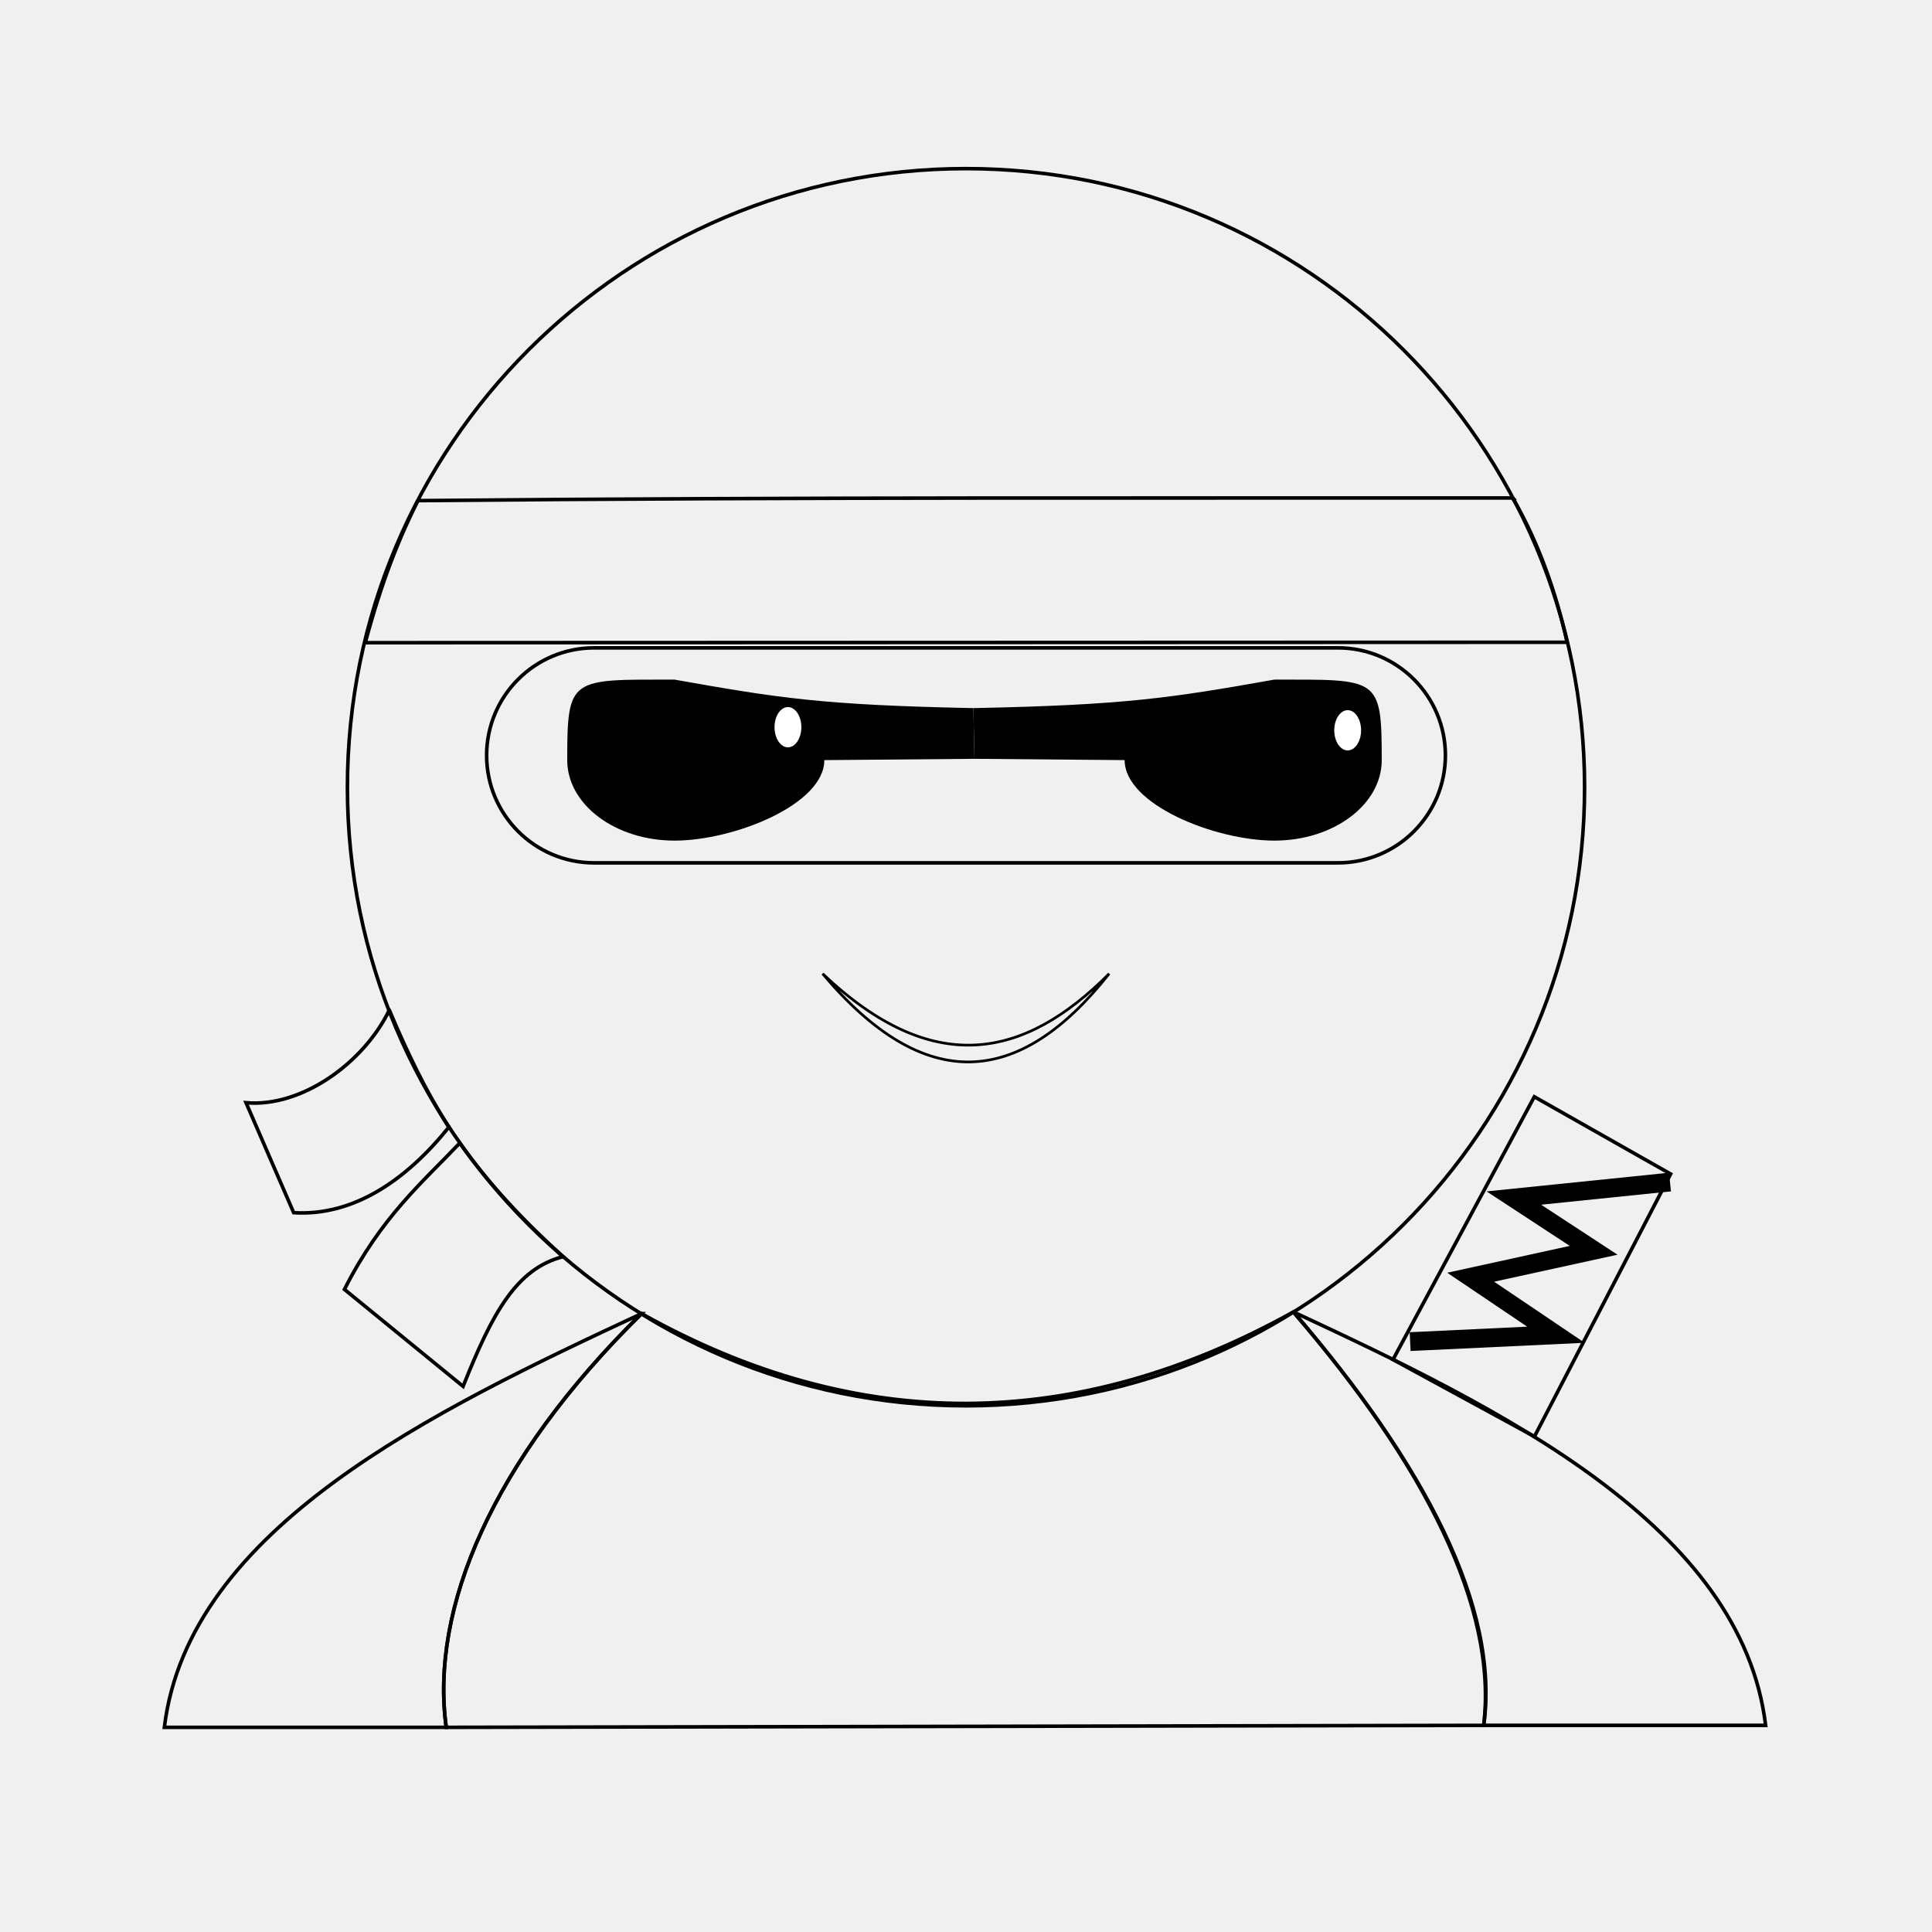
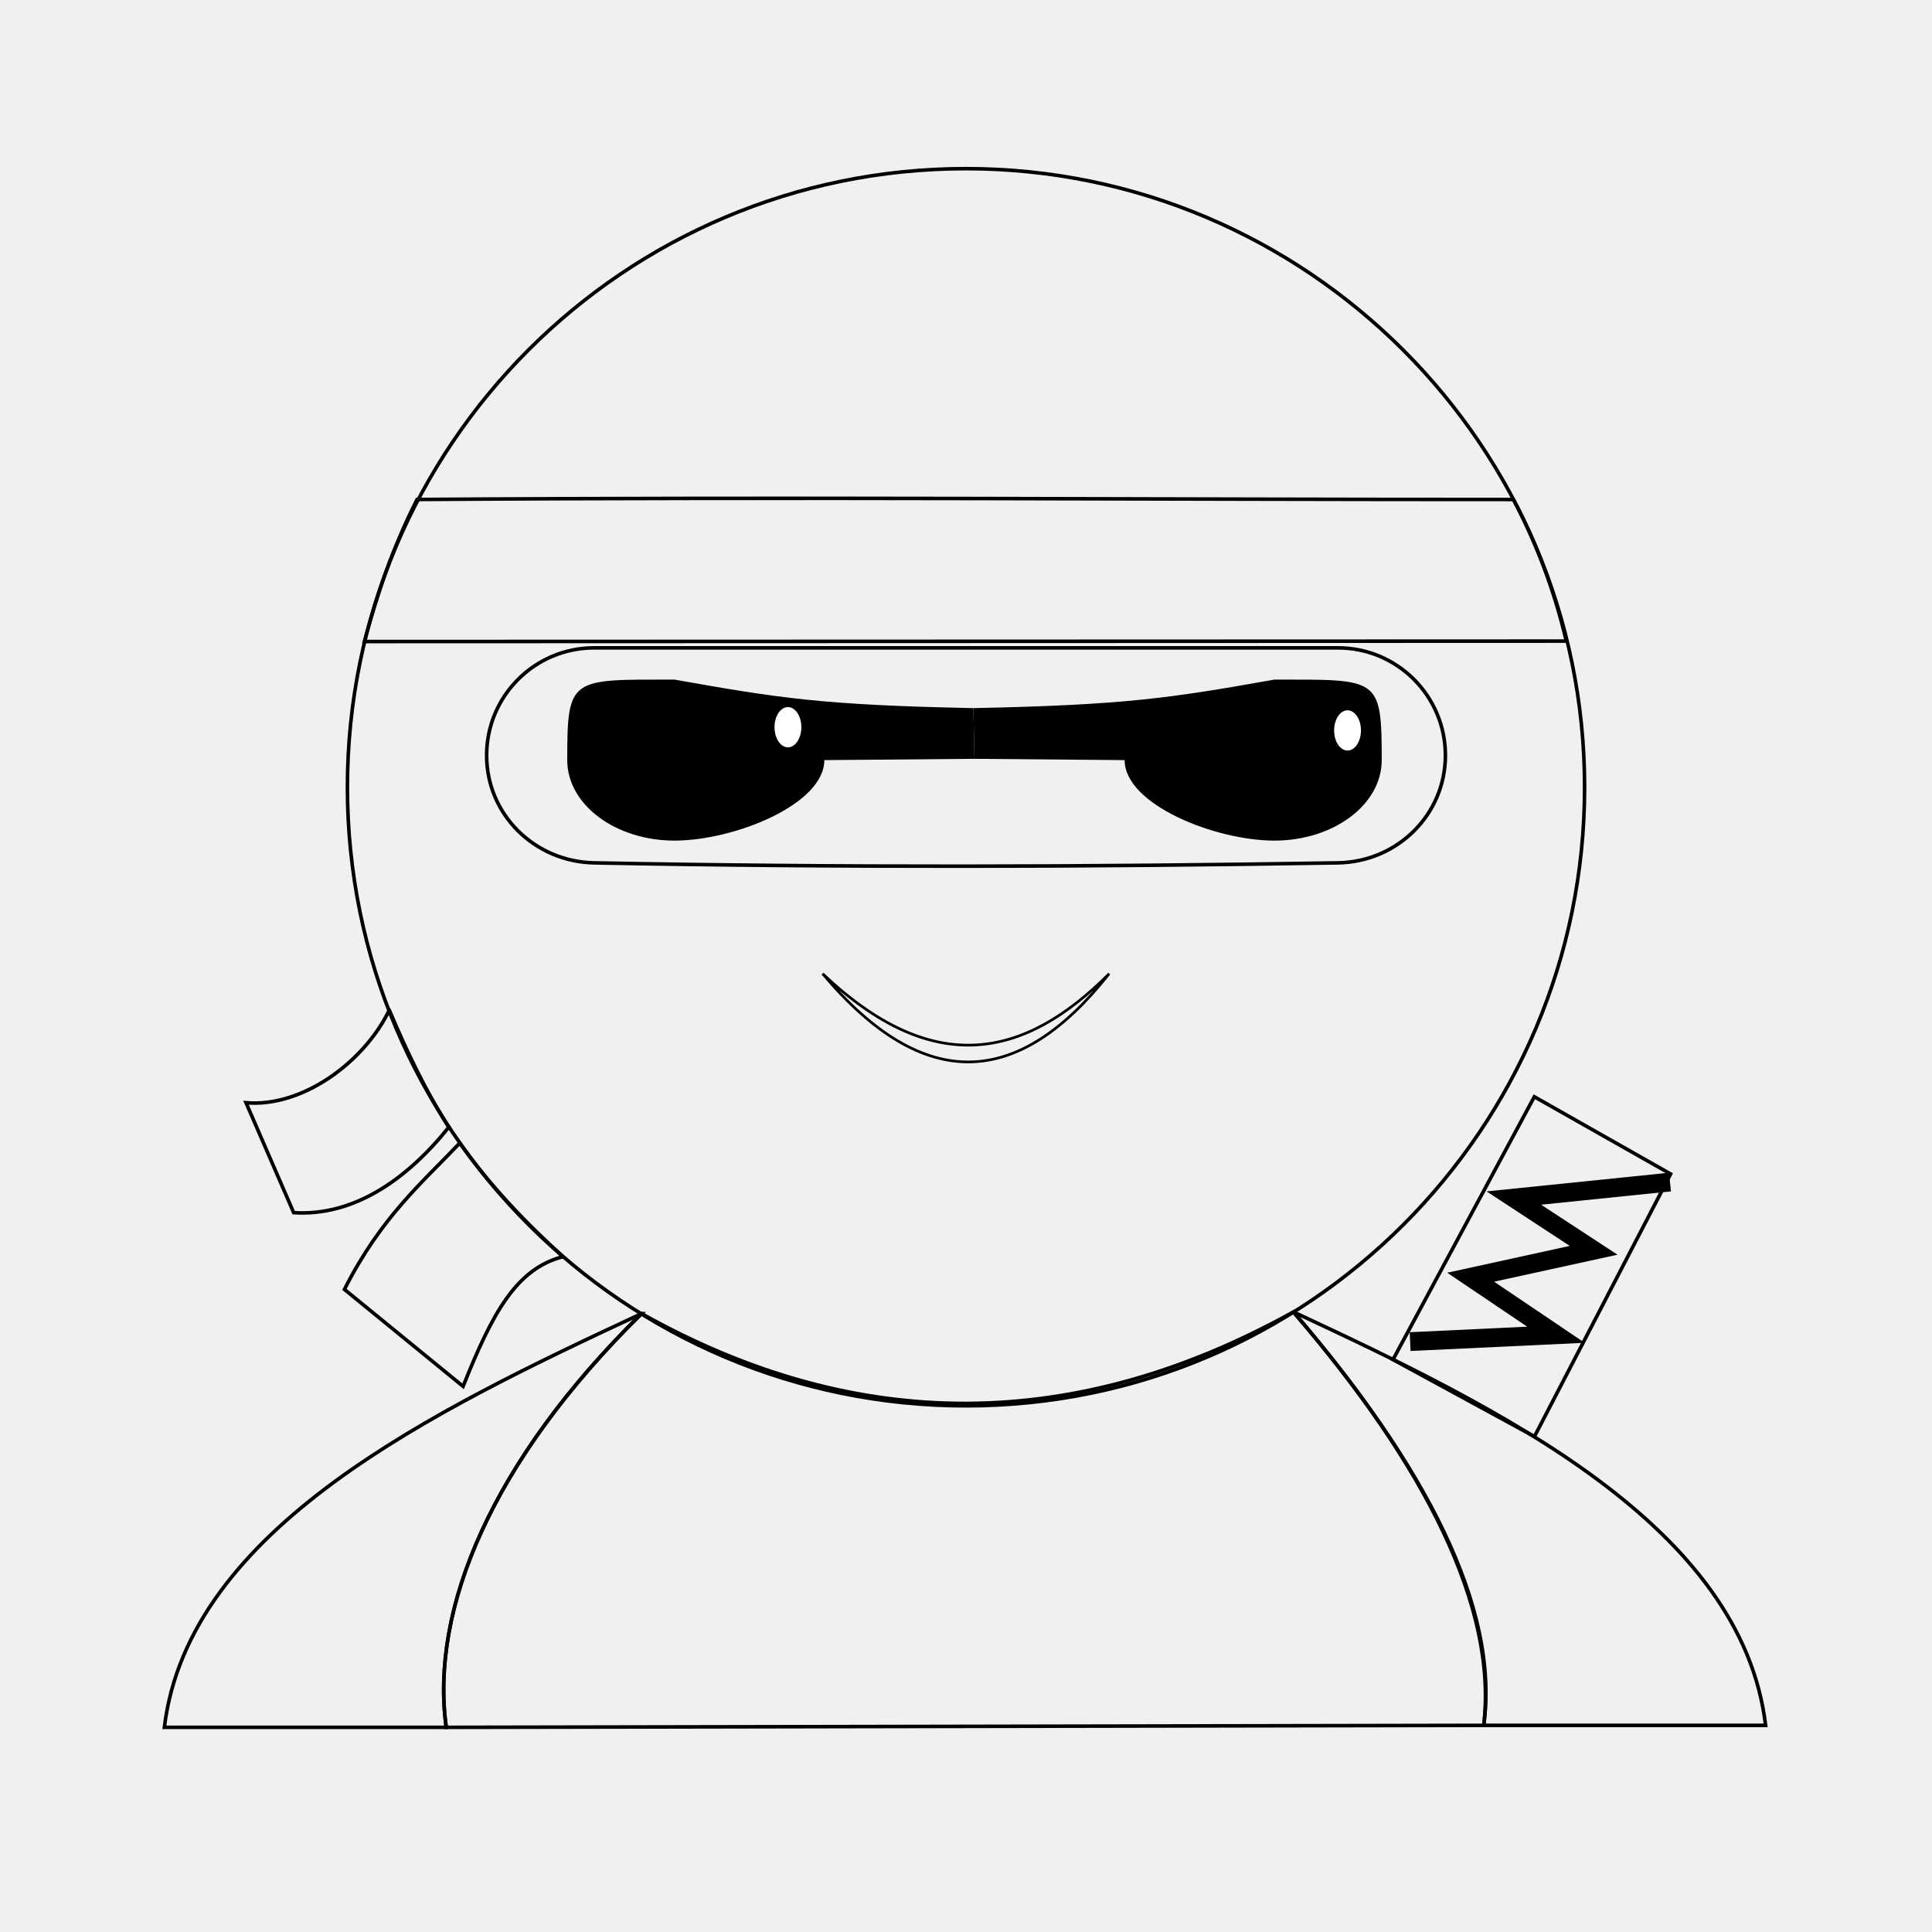
<svg xmlns="http://www.w3.org/2000/svg" id="emoji" viewBox="0 0 72 72" version="1.1">
  <defs id="defs18" />
  <path style="fill:none;stroke:#000000;stroke-width:0.133;stroke-linecap:butt;stroke-linejoin:miter;stroke-miterlimit:4;stroke-dasharray:none;stroke-opacity:1" d="M 57.18,40.873 62.259,43.751 57.184,53.536 51.913,50.668 Z" id="path900" />
  <path style="color:#000000;font-style:normal;font-variant:normal;font-weight:normal;font-stretch:normal;font-size:medium;line-height:normal;font-family:sans-serif;font-variant-ligatures:normal;font-variant-position:normal;font-variant-caps:normal;font-variant-numeric:normal;font-variant-alternates:normal;font-feature-settings:normal;text-indent:0;text-align:start;text-decoration:none;text-decoration-line:none;text-decoration-style:solid;text-decoration-color:#000000;letter-spacing:normal;word-spacing:normal;text-transform:none;writing-mode:lr-tb;direction:ltr;text-orientation:mixed;dominant-baseline:auto;baseline-shift:baseline;text-anchor:start;white-space:normal;shape-padding:0;clip-rule:nonzero;display:inline;overflow:visible;visibility:visible;opacity:1;isolation:auto;mix-blend-mode:normal;color-interpolation:sRGB;color-interpolation-filters:linearRGB;solid-color:#000000;solid-opacity:1;vector-effect:none;fill:#000000;fill-opacity:1;fill-rule:nonzero;stroke:none;stroke-width:0.7;stroke-linecap:square;stroke-linejoin:miter;stroke-miterlimit:4;stroke-dasharray:none;stroke-dashoffset:0;stroke-opacity:1;color-rendering:auto;image-rendering:auto;shape-rendering:auto;text-rendering:auto;enable-background:accumulate" d="m 62.199,43.703 -0.348,0.037 -6.451,0.66 3.1,2.031 -4.566,1 2.98,2.01 -4.029,0.191 -0.35,0.016 0.033,0.699 0.35,-0.016 6.139,-0.289 -3.375,-2.277 4.598,-1.006 -2.846,-1.863 4.488,-0.461 0.35,-0.035 z" id="path925" />
  <path style="fill:none;stroke:#000000;stroke-width:0.133;stroke-linecap:butt;stroke-linejoin:miter;stroke-miterlimit:4;stroke-dasharray:none;stroke-opacity:1" d="m 14.508,37.643 c -0.941,1.951 -3.254,3.636 -5.339,3.452 l 1.776,4.098 c 2.207,0.138 4.182,-1.193 5.781,-3.185 -0.856,-1.338 -1.567,-2.821 -2.217,-4.364 z" id="path882" />
  <path style="fill:none;stroke:#000000;stroke-width:0.133;stroke-linecap:butt;stroke-linejoin:miter;stroke-miterlimit:4;stroke-dasharray:none;stroke-opacity:1" d="m 12.836,48.052 4.422,3.613 c 1.086,-2.719 1.972,-4.378 3.723,-4.833 -1.441,-1.304 -2.758,-2.694 -3.846,-4.234 -1.373,1.449 -2.928,2.746 -4.299,5.454 z" id="path884" />
  <path style="fill:none;stroke:#000000;stroke-width:0.133;stroke-linecap:butt;stroke-linejoin:miter;stroke-miterlimit:4;stroke-dasharray:none;stroke-opacity:1" d="m 23.909,48.955 c -5.582,5.489 -7.892,11.019 -7.279,15.418 l 38.664,-0.074 c 0.605,-4.4 -2.215,-9.739 -7.093,-15.407 -8.061,4.48 -16.211,4.591 -24.292,0.063 z" id="path888" />
-   <circle style="display:inline;fill:none;fill-opacity:1;stroke:#000000;stroke-width:0.133;stroke-linecap:round;stroke-miterlimit:4;stroke-dasharray:none;stroke-opacity:1" id="path838" cx="36" cy="29.337" r="23.053" />
-   <path style="fill:none;stroke:#000000;stroke-width:0.133;stroke-linecap:butt;stroke-linejoin:miter;stroke-miterlimit:4;stroke-dasharray:none;stroke-opacity:1" d="m 56.372,18.557 c 0.97,1.66 1.618,3.537 2.029,5.378 l -44.789,0.016 c 0.475,-1.766 1.051,-3.487 1.963,-5.294 14.267,-0.137 28.717,-0.089 40.798,-0.099 z" id="path870" />
+   <path style="display:inline;fill:none;fill-opacity:1;stroke:#000000;stroke-width:0.133;stroke-linecap:round;stroke-miterlimit:4;stroke-dasharray:none;stroke-opacity:1" d="m 59.053,29.338 c -1e-6,12.732 -10.321,23.053 -23.053,23.053 -12.732,0 -23.053,-10.321 -23.053,-23.053 0,-12.732 10.321,-23.053 23.053,-23.053 12.689,0 23.053,10.321 23.053,23.053 z" id="path838" />
+   <path style="fill:none;stroke:#000000;stroke-width:0.133;stroke-linecap:butt;stroke-linejoin:miter;stroke-miterlimit:4;stroke-dasharray:none;stroke-opacity:1" d="m 58.372,23.892 -44.793,0.016 c 0.475,-1.766 1.051,-3.487 1.963,-5.294 13.98,-0.099 28.397,0.005 40.857,3.87e-4 0.794,1.494 1.489,3.243 1.974,5.278 z" id="path870" />
  <path style="fill:none;stroke:#000000;stroke-width:0.1;stroke-linecap:round;stroke-linejoin:miter;stroke-miterlimit:4;stroke-dasharray:none;stroke-opacity:1" d="m 30.656,36.287 c 3.794,4.51 7.316,4.257 10.679,0 -3.173,3.194 -6.581,3.89 -10.679,0 z" id="path902-4" />
-   <path style="color:#000000;font-style:normal;font-variant:normal;font-weight:normal;font-stretch:normal;font-size:medium;line-height:normal;font-family:sans-serif;font-variant-ligatures:normal;font-variant-position:normal;font-variant-caps:normal;font-variant-numeric:normal;font-variant-alternates:normal;font-feature-settings:normal;text-indent:0;text-align:start;text-decoration:none;text-decoration-line:none;text-decoration-style:solid;text-decoration-color:#000000;letter-spacing:normal;word-spacing:normal;text-transform:none;writing-mode:lr-tb;direction:ltr;text-orientation:mixed;dominant-baseline:auto;baseline-shift:baseline;text-anchor:start;white-space:normal;shape-padding:0;clip-rule:nonzero;display:inline;overflow:visible;visibility:visible;opacity:1;isolation:auto;mix-blend-mode:normal;color-interpolation:sRGB;color-interpolation-filters:linearRGB;solid-color:#000000;solid-opacity:1;vector-effect:none;fill:none;fill-opacity:1;fill-rule:nonzero;stroke:#000000;stroke-width:0.133;stroke-linecap:round;stroke-linejoin:miter;stroke-miterlimit:4;stroke-dasharray:none;stroke-dashoffset:0;stroke-opacity:1;color-rendering:auto;image-rendering:auto;shape-rendering:auto;text-rendering:auto;enable-background:accumulate" d="m 22.139,24.144 c -2.21,0 -4.004,1.795 -4.004,4.006 0,2.21 1.793,4.006 4.004,4.006 h 27.723 c 2.21,0 4.004,-1.795 4.004,-4.006 0,-2.21 -1.793,-4.006 -4.004,-4.006 z" id="rect880" />
+   <path style="color:#000000;font-style:normal;font-variant:normal;font-weight:normal;font-stretch:normal;font-size:medium;line-height:normal;font-family:sans-serif;font-variant-ligatures:normal;font-variant-position:normal;font-variant-caps:normal;font-variant-numeric:normal;font-variant-alternates:normal;font-feature-settings:normal;text-indent:0;text-align:start;text-decoration:none;text-decoration-line:none;text-decoration-style:solid;text-decoration-color:#000000;letter-spacing:normal;word-spacing:normal;text-transform:none;writing-mode:lr-tb;direction:ltr;text-orientation:mixed;dominant-baseline:auto;baseline-shift:baseline;text-anchor:start;white-space:normal;shape-padding:0;clip-rule:nonzero;display:inline;overflow:visible;visibility:visible;opacity:1;isolation:auto;mix-blend-mode:normal;color-interpolation:sRGB;color-interpolation-filters:linearRGB;solid-color:#000000;solid-opacity:1;vector-effect:none;fill:none;fill-opacity:1;fill-rule:nonzero;stroke:#000000;stroke-width:0.133;stroke-linecap:round;stroke-linejoin:miter;stroke-miterlimit:4;stroke-dasharray:none;stroke-dashoffset:0;stroke-opacity:1;color-rendering:auto;image-rendering:auto;shape-rendering:auto;text-rendering:auto;enable-background:accumulate" d="m 22.139,24.144 c -2.21,0 -4.004,1.795 -4.004,4.006 0,2.21 1.794,3.963 4.004,4.006 9.151,0.179 18.405,0.154 27.723,0 2.21,-0.036 4.004,-1.795 4.004,-4.006 0,-2.21 -1.793,-4.006 -4.004,-4.006 -9.408,0 -18.648,0 -27.723,0 z" id="rect880" />
  <path style="fill:#000000;fill-opacity:1;stroke:none;stroke-width:5.585;stroke-linecap:round;stroke-miterlimit:4;stroke-dasharray:none;stroke-opacity:1" d="m 30.72,28.327 c 0,1.657 -3.372,3 -5.581,3 -2.209,0 -4,-1.343 -4,-3 0,-3.113 0.119,-3 4,-3 3.875,0.688 5.504,0.949 11.137,1.062 l 0.04,1.89 z" id="path906-0" />
  <path style="fill:#000000;fill-opacity:1;stroke:none;stroke-width:5.585;stroke-linecap:round;stroke-miterlimit:4;stroke-dasharray:none;stroke-opacity:1" d="m 41.912,28.327 c 0,1.657 3.372,3 5.581,3 2.209,0 4,-1.343 4,-3 0,-3.113 -0.119,-3 -4,-3 -3.875,0.688 -5.585,0.949 -11.218,1.062 l 0.04,1.89 z" id="path906-8" />
-   <ellipse style="fill:#ffffff;fill-opacity:1;stroke:none;stroke-width:0.167;stroke-linecap:square;stroke-linejoin:miter;stroke-miterlimit:4;stroke-dasharray:none;stroke-opacity:1" id="path826-0" cx="29.364" cy="27.101" rx="0.5" ry="0.75" />
-   <ellipse style="fill:#ffffff;fill-opacity:1;stroke:none;stroke-width:0.167;stroke-linecap:square;stroke-linejoin:miter;stroke-miterlimit:4;stroke-dasharray:none;stroke-opacity:1" id="path826-1-9" cx="50.224" cy="27.216" rx="0.5" ry="0.75" />
+   <path style="display:inline;fill:#ffffff;fill-opacity:1;stroke:none;stroke-width:0.004;stroke-linecap:round;stroke-miterlimit:4;stroke-dasharray:none;stroke-opacity:1" d="m 29.864,27.101 c 0,0.414 -0.224,0.75 -0.5,0.75 -0.276,0 -0.5,-0.336 -0.5,-0.75 0,-0.414 0.224,-0.75 0.5,-0.75 0.275,0 0.5,0.336 0.5,0.75 z" id="path838-2-4" />
+   <path style="display:inline;fill:#ffffff;fill-opacity:1;stroke:none;stroke-width:0.004;stroke-linecap:round;stroke-miterlimit:4;stroke-dasharray:none;stroke-opacity:1" d="m 50.719,27.221 c 0,0.414 -0.224,0.75 -0.5,0.75 -0.276,0 -0.5,-0.336 -0.5,-0.75 0,-0.414 0.224,-0.75 0.5,-0.75 0.275,0 0.5,0.336 0.5,0.75 z" id="path838-2-4-7" />
  <path style="fill:none;stroke:#000000;stroke-width:0.133;stroke-linecap:butt;stroke-linejoin:miter;stroke-miterlimit:4;stroke-dasharray:none;stroke-opacity:1" d="m 23.909,48.955 c -7.74,3.609 -16.883,7.988 -17.784,15.418 h 10.506 c -0.613,-4.4 1.708,-9.957 7.279,-15.418 z" id="path839" />
  <path style="display:inline;fill:none;stroke:#000000;stroke-width:0.133;stroke-linecap:butt;stroke-linejoin:miter;stroke-miterlimit:4;stroke-dasharray:none;stroke-opacity:1" d="m 48.201,48.892 c 7.74,3.609 16.697,7.976 17.599,15.407 H 55.294 c 0.529,-4.4 -2.215,-9.739 -7.093,-15.407 z" id="path839-1" />
</svg>
